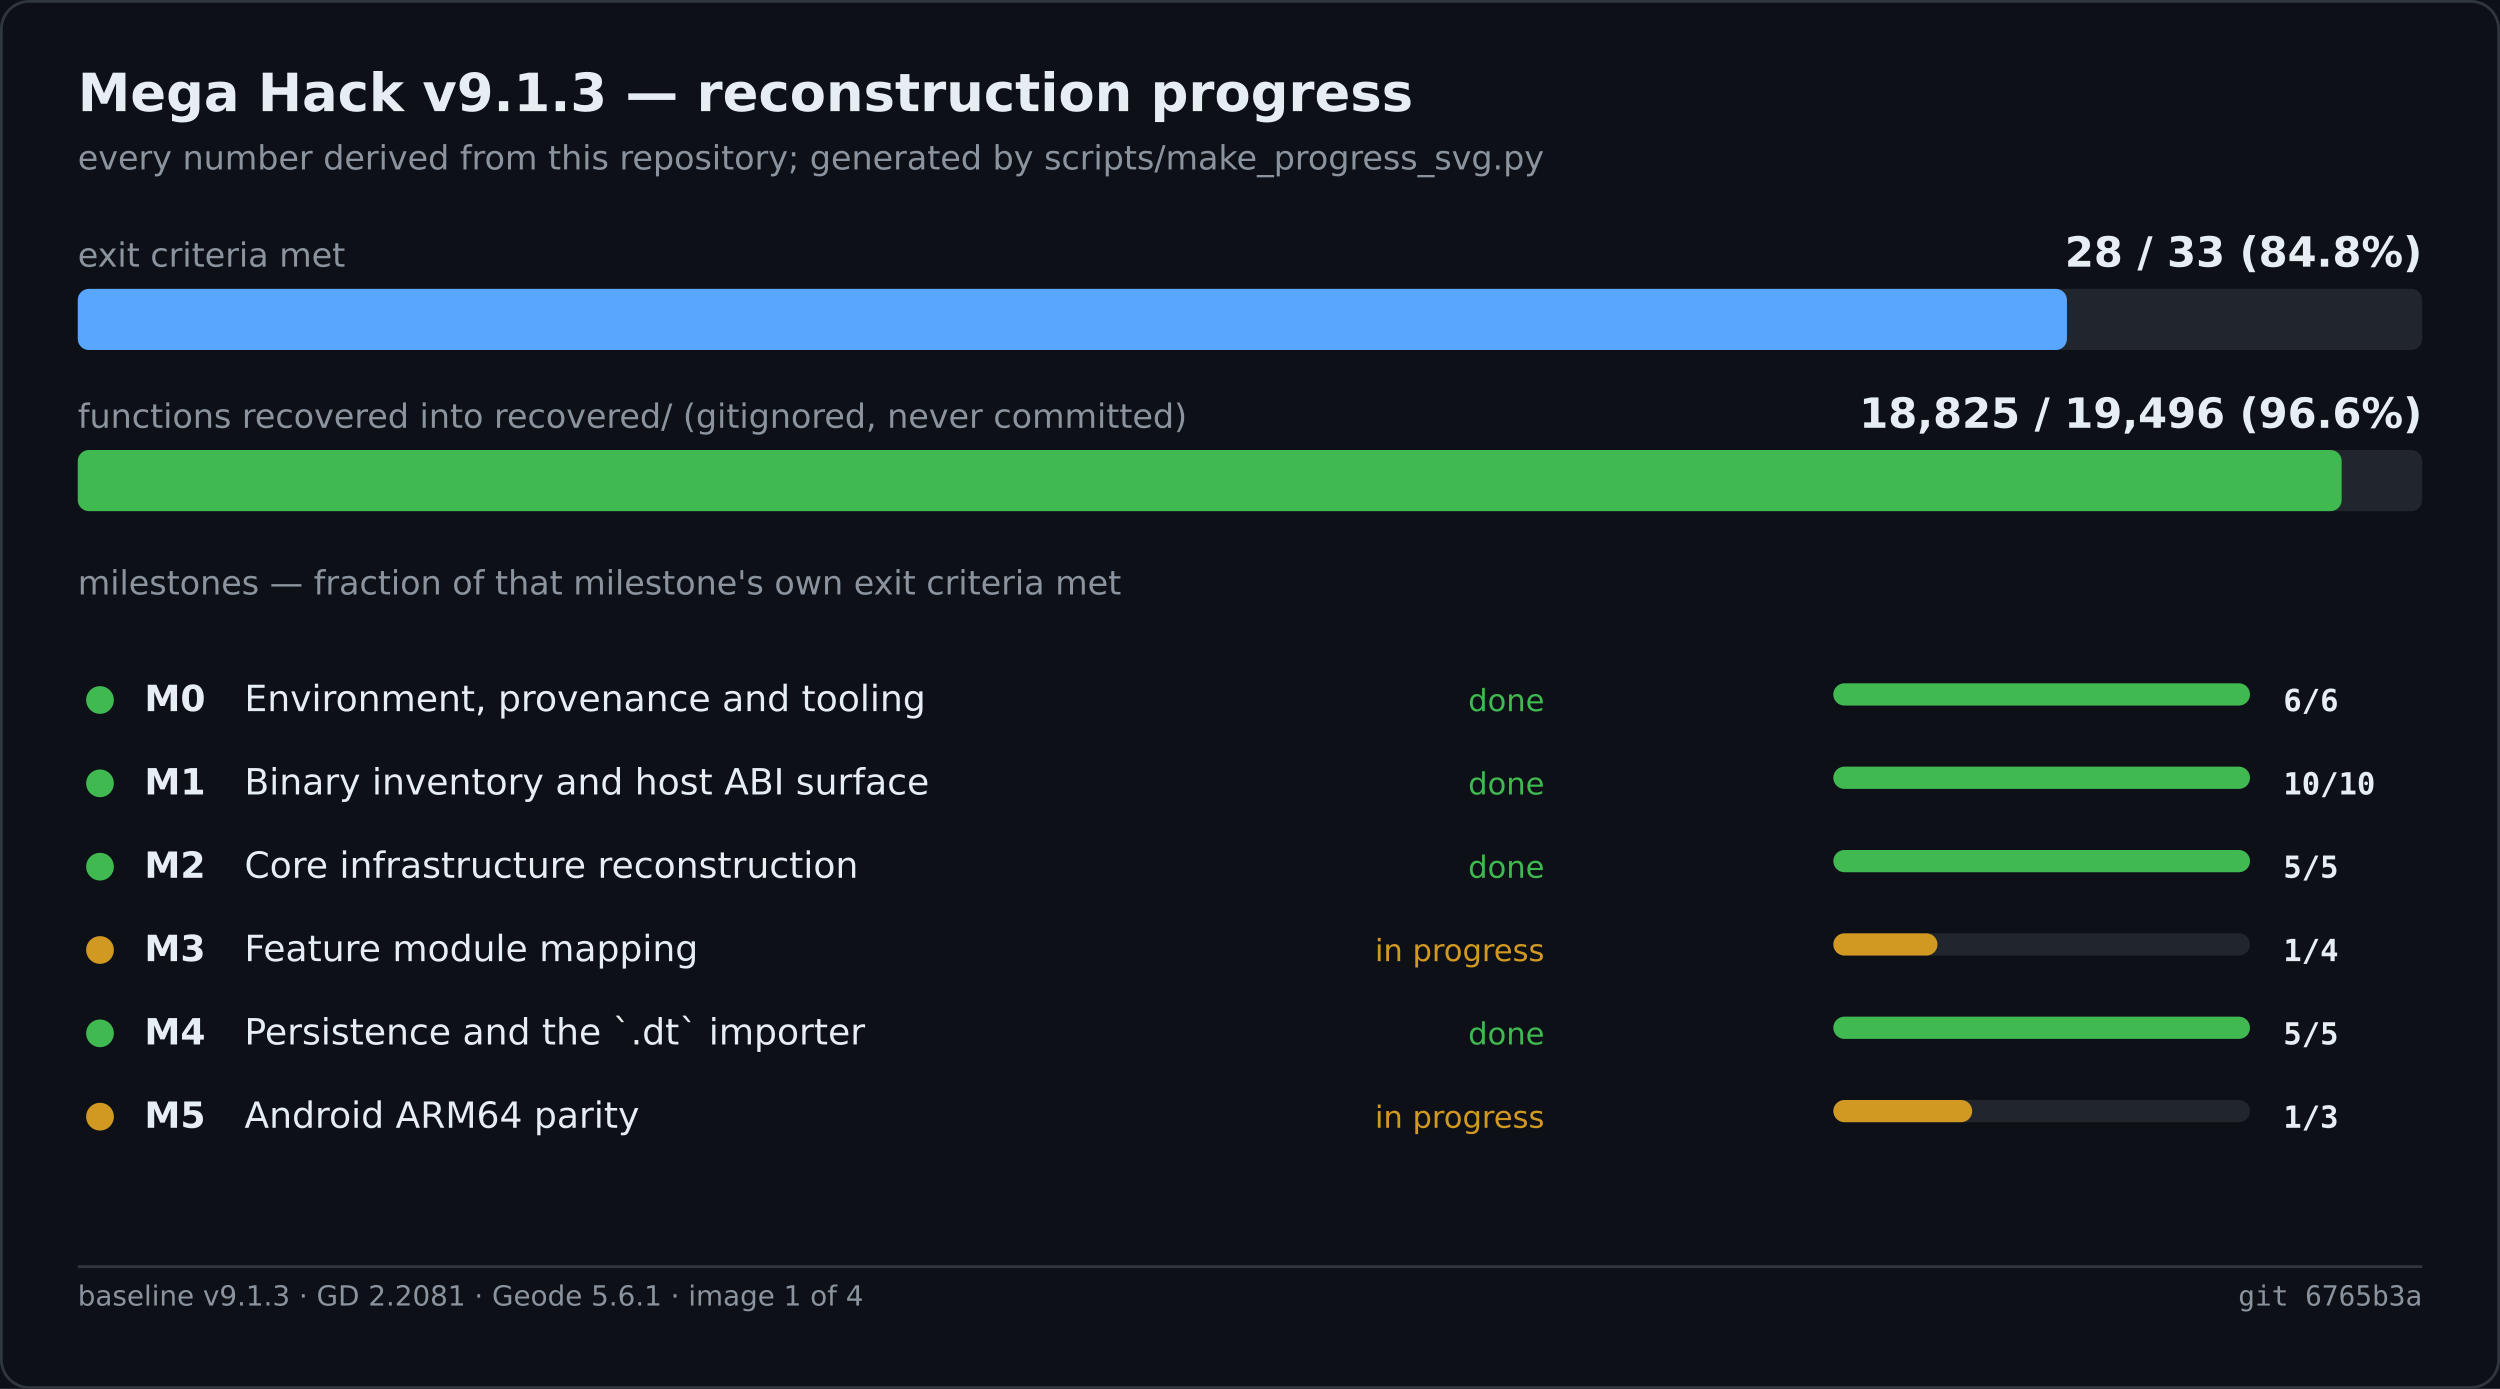
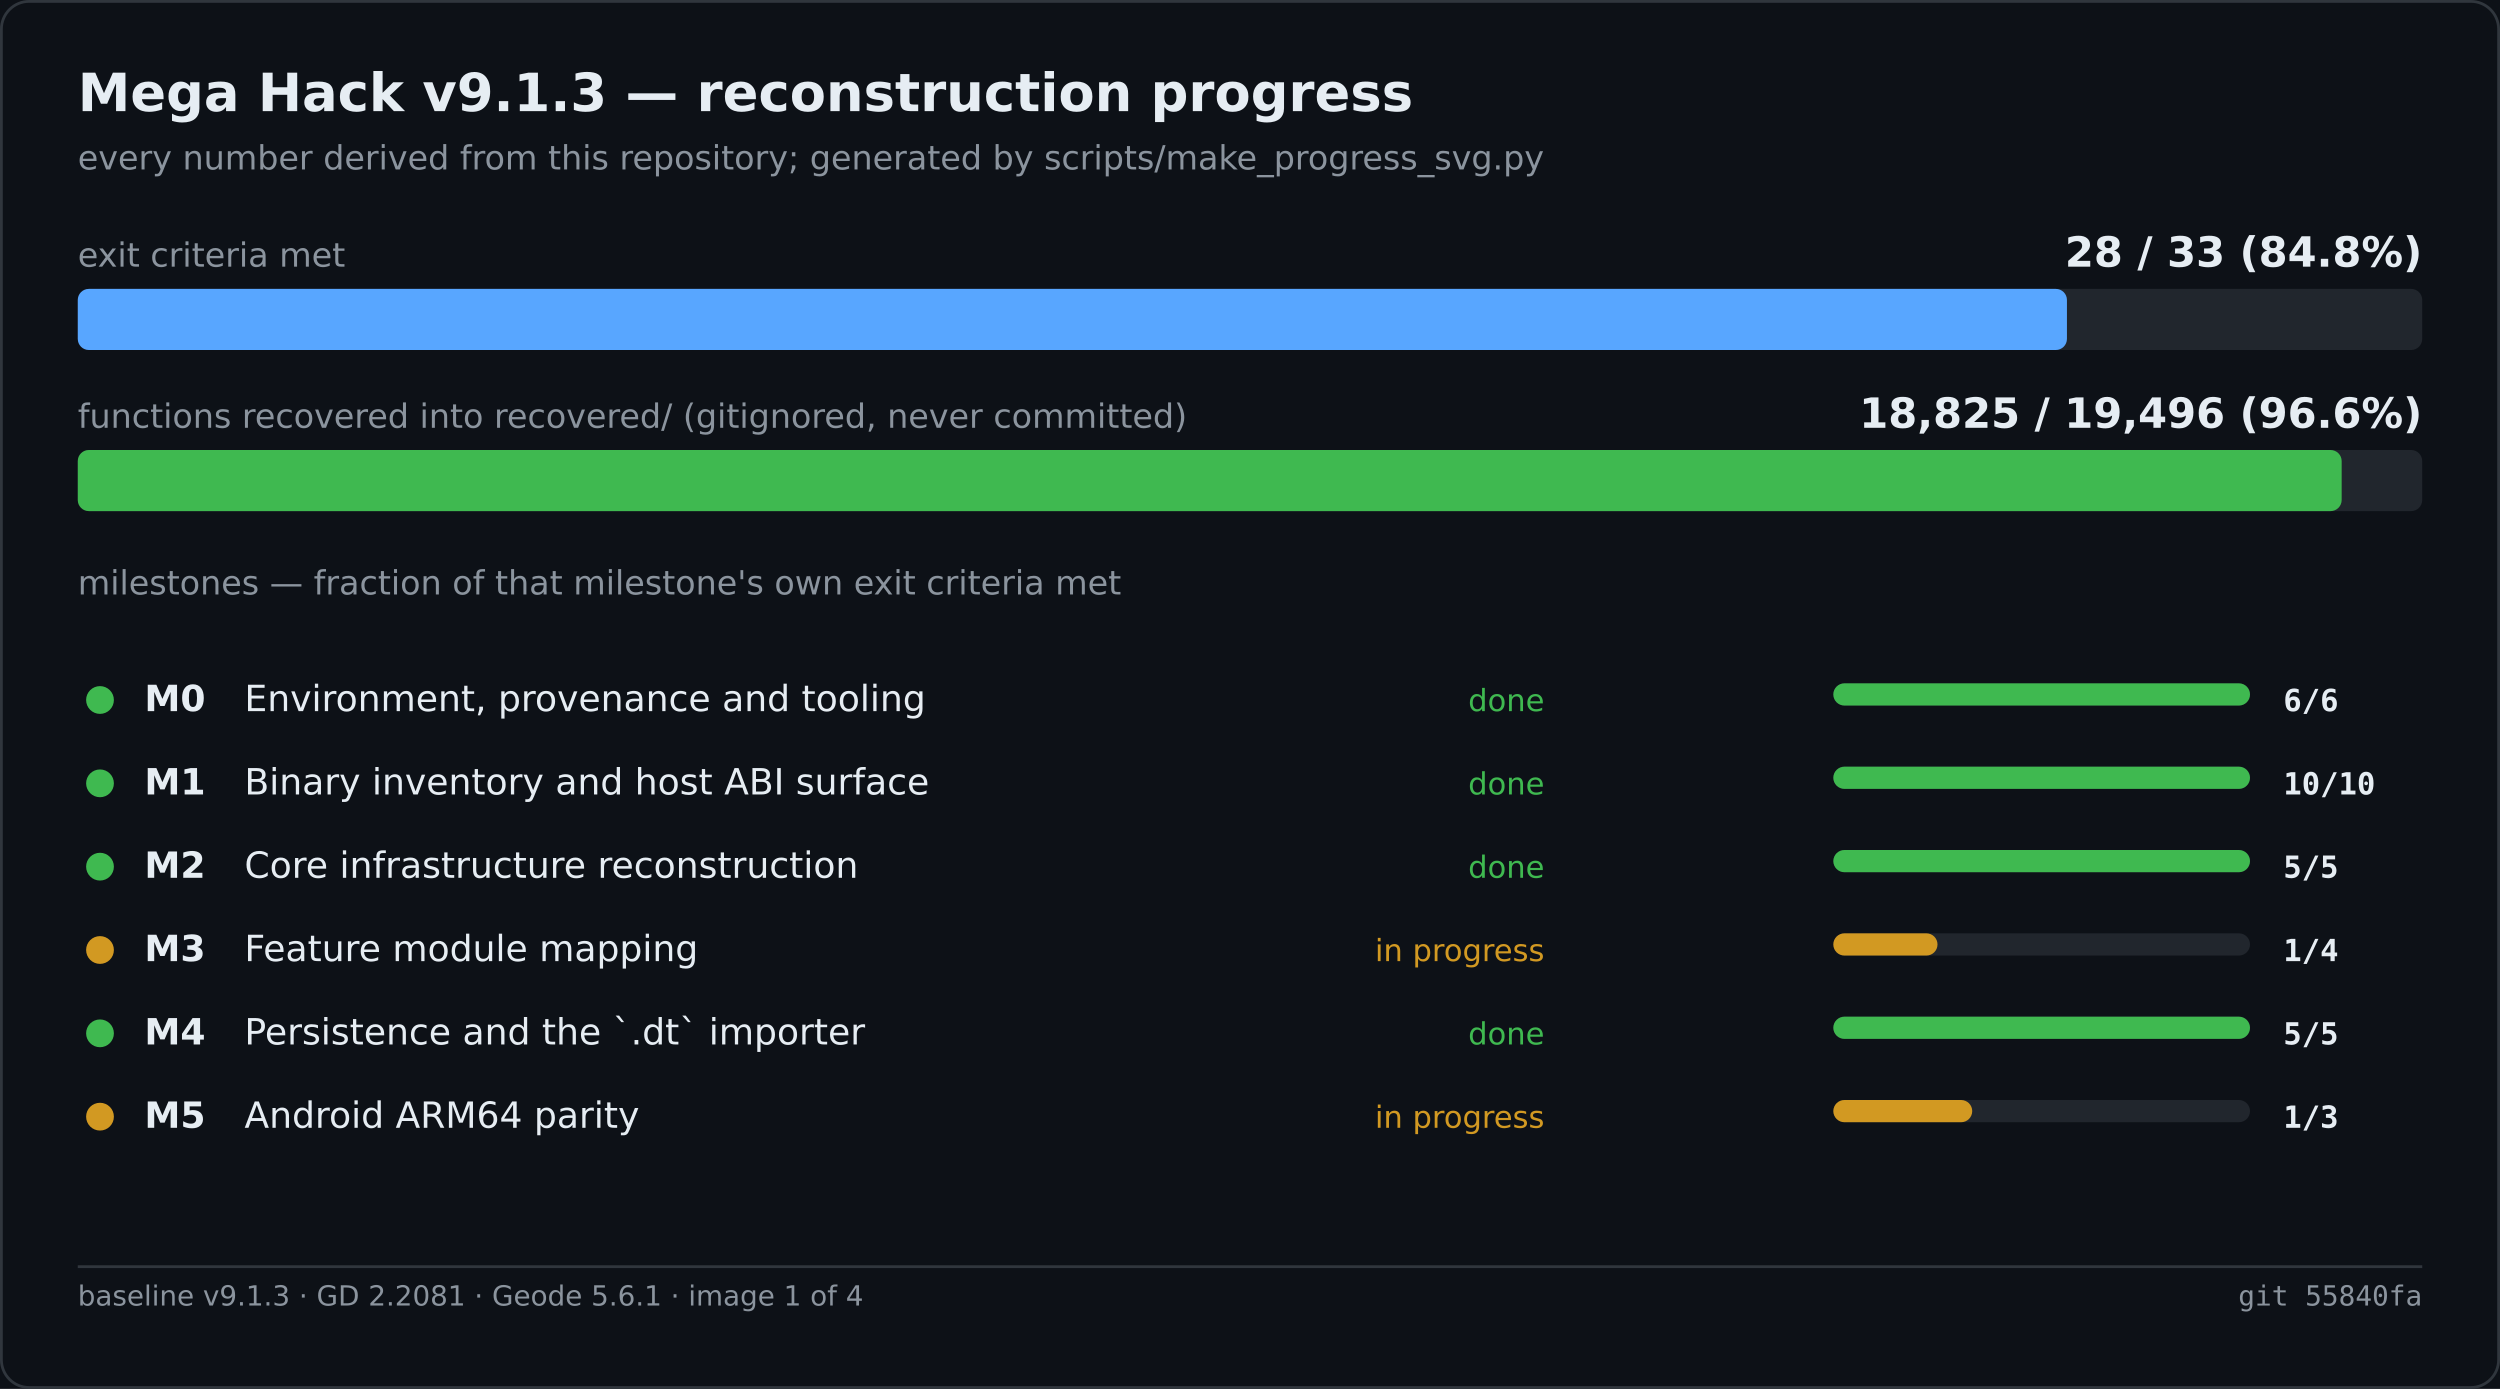
<svg xmlns="http://www.w3.org/2000/svg" width="900" height="500" viewBox="0 0 900 500" role="img" aria-label="Mega Hack v9.1.3 — reconstruction progress">
  <rect width="900" height="500" fill="#0d1117" />
  <rect x="0.5" y="0.5" width="899" height="499" fill="none" stroke="#30363d" rx="10" />
  <text x="28" y="40" font-family="Segoe UI,DejaVu Sans,Helvetica,sans-serif" font-size="19" font-weight="600" fill="#e6edf3">Mega Hack v9.1.3 — reconstruction progress</text>
  <text x="28" y="61" font-family="Segoe UI,DejaVu Sans,Helvetica,sans-serif" font-size="12" fill="#8b949e">every number derived from this repository; generated by scripts/make_progress_svg.py</text>
  <text x="28.0" y="96.0" font-family="Segoe UI,DejaVu Sans,Helvetica,sans-serif" font-size="12" fill="#8b949e">exit criteria met</text>
  <text x="872.0" y="96.0" font-family="Segoe UI,DejaVu Sans,Helvetica,sans-serif" font-size="15" fill="#e6edf3" font-weight="600" text-anchor="end">28 / 33   (84.8%)</text>
  <rect x="28.0" y="104.0" width="844.0" height="22.0" fill="#21262d" rx="4" />
  <rect x="28.0" y="104.0" width="716.1" height="22.0" fill="#58a6ff" rx="4" />
  <text x="28.0" y="154.0" font-family="Segoe UI,DejaVu Sans,Helvetica,sans-serif" font-size="12" fill="#8b949e">functions recovered into recovered/ (gitignored, never committed)</text>
  <text x="872.0" y="154.0" font-family="Segoe UI,DejaVu Sans,Helvetica,sans-serif" font-size="15" fill="#e6edf3" font-weight="600" text-anchor="end">18,825 / 19,496   (96.6%)</text>
  <rect x="28.0" y="162.0" width="844.0" height="22.0" fill="#21262d" rx="4" />
  <rect x="28.0" y="162.0" width="815.0" height="22.0" fill="#3fb950" rx="4" />
  <text x="28.0" y="214.0" font-family="Segoe UI,DejaVu Sans,Helvetica,sans-serif" font-size="12" fill="#8b949e">milestones — fraction of that milestone's own exit criteria met</text>
  <circle cx="36.0" cy="252.0" r="5" fill="#3fb950" />
  <text x="52.0" y="256.0" font-family="Segoe UI,DejaVu Sans,Helvetica,sans-serif" font-size="13" fill="#e6edf3" font-weight="600">M0</text>
  <text x="88.0" y="256.0" font-family="Segoe UI,DejaVu Sans,Helvetica,sans-serif" font-size="13" fill="#e6edf3">Environment, provenance and tooling</text>
  <text x="556.0" y="256.0" font-family="Segoe UI,DejaVu Sans,Helvetica,sans-serif" font-size="11" fill="#3fb950" text-anchor="end">done</text>
  <rect x="660.0" y="246.0" width="150.0" height="8.0" fill="#21262d" rx="4" />
  <rect x="660.0" y="246.0" width="150.0" height="8.0" fill="#3fb950" rx="4" />
  <text x="822.0" y="256.0" font-family="Cascadia Mono,Consolas,DejaVu Sans Mono,monospace" font-size="11" fill="#e6edf3" font-weight="600">6/6</text>
  <circle cx="36.0" cy="282.0" r="5" fill="#3fb950" />
  <text x="52.0" y="286.0" font-family="Segoe UI,DejaVu Sans,Helvetica,sans-serif" font-size="13" fill="#e6edf3" font-weight="600">M1</text>
  <text x="88.0" y="286.0" font-family="Segoe UI,DejaVu Sans,Helvetica,sans-serif" font-size="13" fill="#e6edf3">Binary inventory and host ABI surface</text>
  <text x="556.0" y="286.0" font-family="Segoe UI,DejaVu Sans,Helvetica,sans-serif" font-size="11" fill="#3fb950" text-anchor="end">done</text>
  <rect x="660.0" y="276.0" width="150.0" height="8.0" fill="#21262d" rx="4" />
  <rect x="660.0" y="276.0" width="150.0" height="8.0" fill="#3fb950" rx="4" />
  <text x="822.0" y="286.0" font-family="Cascadia Mono,Consolas,DejaVu Sans Mono,monospace" font-size="11" fill="#e6edf3" font-weight="600">10/10</text>
  <circle cx="36.0" cy="312.0" r="5" fill="#3fb950" />
  <text x="52.0" y="316.0" font-family="Segoe UI,DejaVu Sans,Helvetica,sans-serif" font-size="13" fill="#e6edf3" font-weight="600">M2</text>
  <text x="88.0" y="316.0" font-family="Segoe UI,DejaVu Sans,Helvetica,sans-serif" font-size="13" fill="#e6edf3">Core infrastructure reconstruction</text>
  <text x="556.0" y="316.0" font-family="Segoe UI,DejaVu Sans,Helvetica,sans-serif" font-size="11" fill="#3fb950" text-anchor="end">done</text>
  <rect x="660.0" y="306.0" width="150.0" height="8.0" fill="#21262d" rx="4" />
  <rect x="660.0" y="306.0" width="150.0" height="8.0" fill="#3fb950" rx="4" />
  <text x="822.0" y="316.0" font-family="Cascadia Mono,Consolas,DejaVu Sans Mono,monospace" font-size="11" fill="#e6edf3" font-weight="600">5/5</text>
  <circle cx="36.0" cy="342.0" r="5" fill="#d29922" />
  <text x="52.0" y="346.0" font-family="Segoe UI,DejaVu Sans,Helvetica,sans-serif" font-size="13" fill="#e6edf3" font-weight="600">M3</text>
  <text x="88.0" y="346.0" font-family="Segoe UI,DejaVu Sans,Helvetica,sans-serif" font-size="13" fill="#e6edf3">Feature module mapping</text>
  <text x="556.0" y="346.0" font-family="Segoe UI,DejaVu Sans,Helvetica,sans-serif" font-size="11" fill="#d29922" text-anchor="end">in progress</text>
  <rect x="660.0" y="336.0" width="150.0" height="8.0" fill="#21262d" rx="4" />
  <rect x="660.0" y="336.0" width="37.5" height="8.0" fill="#d29922" rx="4" />
  <text x="822.0" y="346.0" font-family="Cascadia Mono,Consolas,DejaVu Sans Mono,monospace" font-size="11" fill="#e6edf3" font-weight="600">1/4</text>
  <circle cx="36.0" cy="372.0" r="5" fill="#3fb950" />
  <text x="52.0" y="376.0" font-family="Segoe UI,DejaVu Sans,Helvetica,sans-serif" font-size="13" fill="#e6edf3" font-weight="600">M4</text>
  <text x="88.0" y="376.0" font-family="Segoe UI,DejaVu Sans,Helvetica,sans-serif" font-size="13" fill="#e6edf3">Persistence and the `.dt` importer</text>
  <text x="556.0" y="376.0" font-family="Segoe UI,DejaVu Sans,Helvetica,sans-serif" font-size="11" fill="#3fb950" text-anchor="end">done</text>
  <rect x="660.0" y="366.0" width="150.0" height="8.0" fill="#21262d" rx="4" />
  <rect x="660.0" y="366.0" width="150.0" height="8.0" fill="#3fb950" rx="4" />
  <text x="822.0" y="376.0" font-family="Cascadia Mono,Consolas,DejaVu Sans Mono,monospace" font-size="11" fill="#e6edf3" font-weight="600">5/5</text>
  <circle cx="36.0" cy="402.0" r="5" fill="#d29922" />
  <text x="52.0" y="406.0" font-family="Segoe UI,DejaVu Sans,Helvetica,sans-serif" font-size="13" fill="#e6edf3" font-weight="600">M5</text>
  <text x="88.0" y="406.0" font-family="Segoe UI,DejaVu Sans,Helvetica,sans-serif" font-size="13" fill="#e6edf3">Android ARM64 parity</text>
  <text x="556.0" y="406.0" font-family="Segoe UI,DejaVu Sans,Helvetica,sans-serif" font-size="11" fill="#d29922" text-anchor="end">in progress</text>
  <rect x="660.0" y="396.0" width="150.0" height="8.0" fill="#21262d" rx="4" />
  <rect x="660.0" y="396.0" width="50.0" height="8.0" fill="#d29922" rx="4" />
  <text x="822.0" y="406.0" font-family="Cascadia Mono,Consolas,DejaVu Sans Mono,monospace" font-size="11" fill="#e6edf3" font-weight="600">1/3</text>
  <line x1="28.0" y1="456.0" x2="872.0" y2="456.0" stroke="#30363d" stroke-width="1" />
  <text x="28.0" y="470.0" font-family="Segoe UI,DejaVu Sans,Helvetica,sans-serif" font-size="10" fill="#8b949e">baseline v9.1.3 · GD 2.2081 · Geode 5.6.1 · image 1 of 4</text>
-   <text x="872.0" y="470.0" font-family="Cascadia Mono,Consolas,DejaVu Sans Mono,monospace" font-size="10" fill="#8b949e" text-anchor="end">git 6765b3a</text>
+   <text x="872.0" y="470.0" font-family="Cascadia Mono,Consolas,DejaVu Sans Mono,monospace" font-size="10" fill="#8b949e" text-anchor="end">git 55840fa</text>
</svg>
